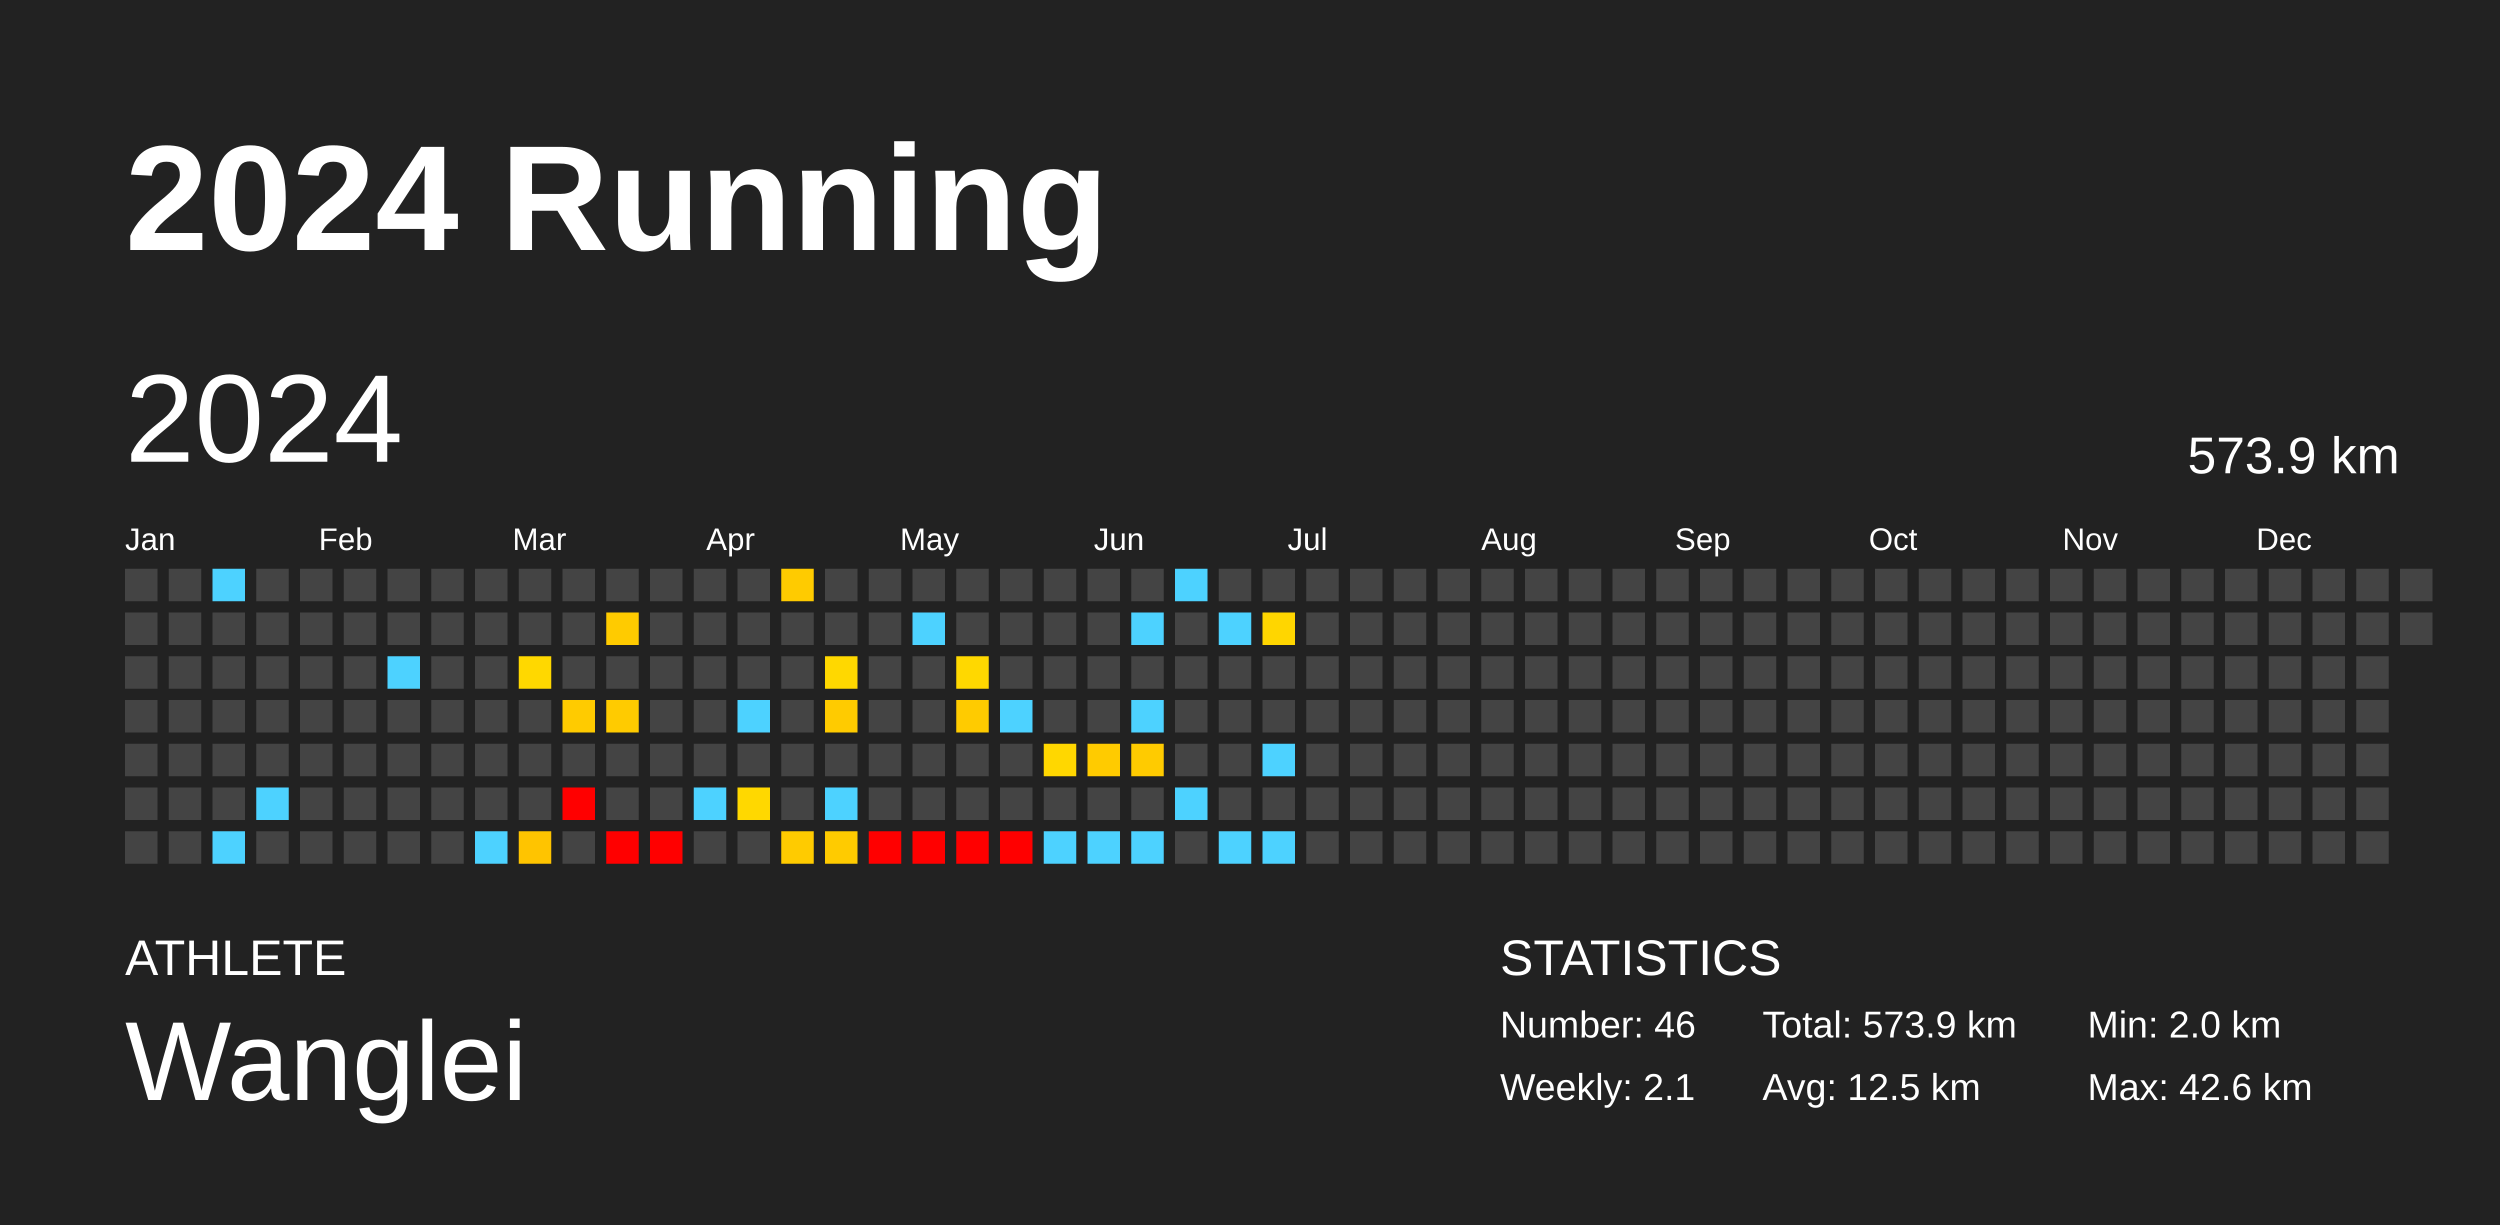
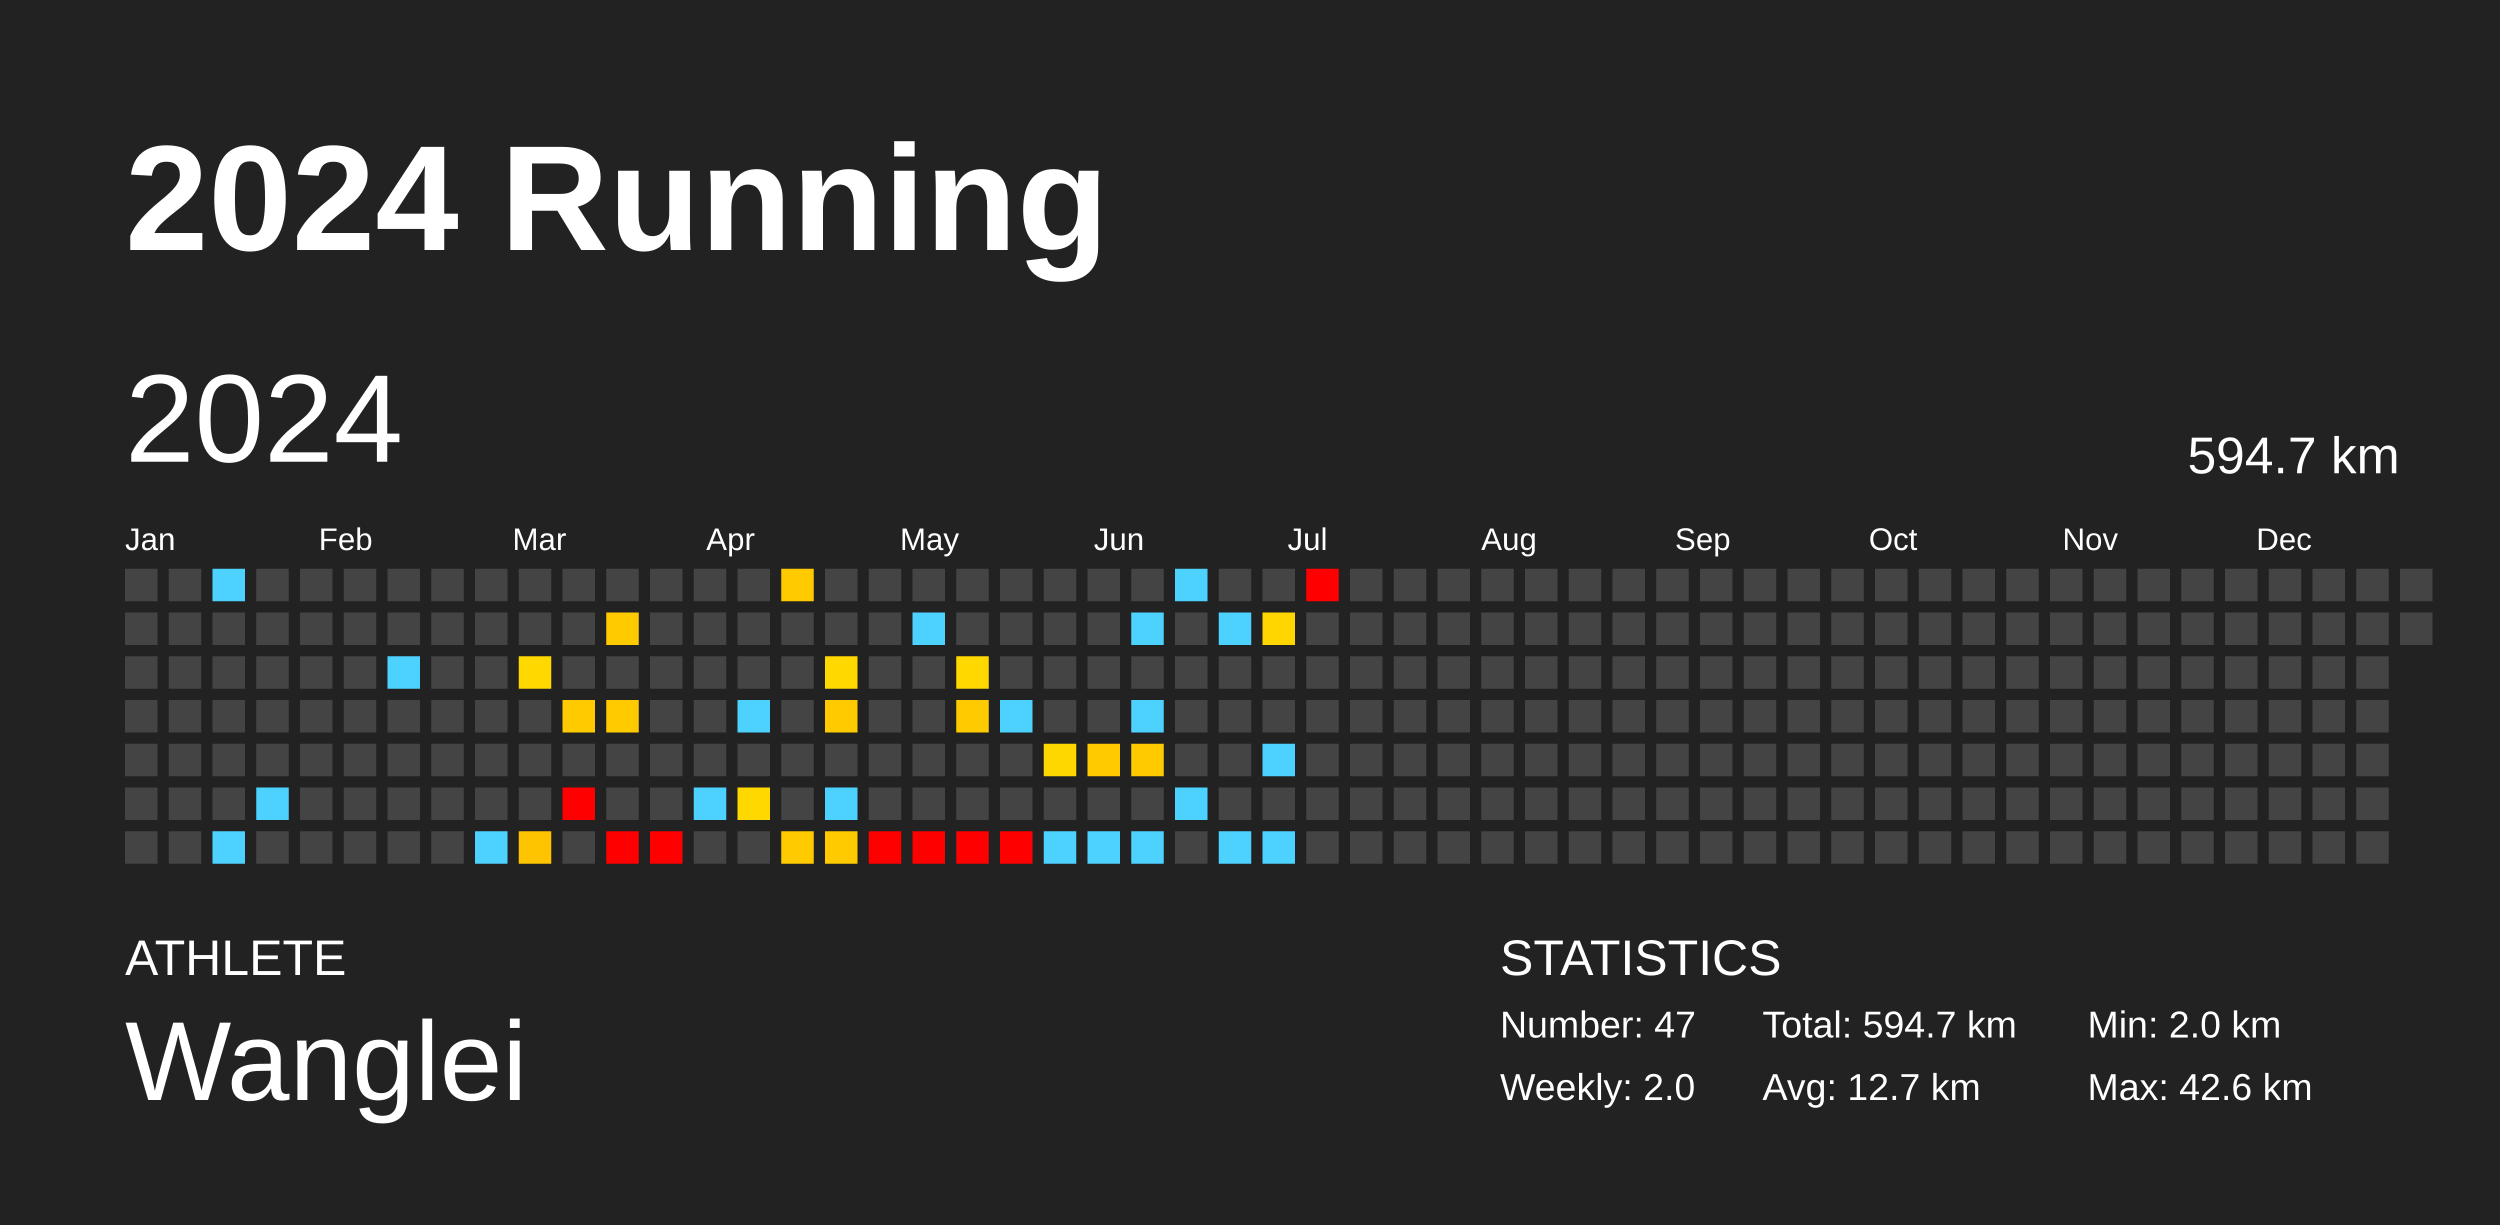
<svg xmlns="http://www.w3.org/2000/svg" baseProfile="full" height="98mm" version="1.1" viewBox="0,0,200,98" width="200mm">
  <defs />
  <rect fill="#222222" height="98" width="200" x="0" y="0" />
  <text fill="#FFFFFF" style="font-size:12px; font-family:Arial; font-weight:bold;" x="10" y="20">2024 Running</text>
  <text fill="#FFFFFF" style="font-size:4px; font-family:Arial" x="10" y="78">ATHLETE</text>
  <text fill="#FFFFFF" style="font-size:9px; font-family:Arial" x="10" y="88">Wanglei</text>
  <text fill="#FFFFFF" style="font-size:4px; font-family:Arial" x="120" y="78">STATISTICS</text>
-   <text fill="#FFFFFF" style="font-size:3px; font-family:Arial" x="120" y="83">Number: 46</text>
-   <text fill="#FFFFFF" style="font-size:3px; font-family:Arial" x="120" y="88">Weekly: 2.1</text>
-   <text fill="#FFFFFF" style="font-size:3px; font-family:Arial" x="141" y="83">Total: 573.9 km</text>
-   <text fill="#FFFFFF" style="font-size:3px; font-family:Arial" x="141" y="88">Avg: 12.5 km</text>
+   <text fill="#FFFFFF" style="font-size:3px; font-family:Arial" x="120" y="83">Number: 47</text>
+   <text fill="#FFFFFF" style="font-size:3px; font-family:Arial" x="120" y="88">Weekly: 2.0</text>
+   <text fill="#FFFFFF" style="font-size:3px; font-family:Arial" x="141" y="83">Total: 594.7 km</text>
+   <text fill="#FFFFFF" style="font-size:3px; font-family:Arial" x="141" y="88">Avg: 12.7 km</text>
  <text fill="#FFFFFF" style="font-size:3px; font-family:Arial" x="167" y="83">Min: 2.0 km</text>
  <text fill="#FFFFFF" style="font-size:3px; font-family:Arial" x="167" y="88">Max: 42.6 km</text>
  <text dominant-baseline="hanging" fill="#FFFFFF" style="font-size:10.0px; font-family:Arial;" x="10" y="30">2024</text>
-   <text dominant-baseline="hanging" fill="#FFFFFF" style="font-size:4.125px; font-family:Arial;" x="175" y="35">573.9 km</text>
+   <text dominant-baseline="hanging" fill="#FFFFFF" style="font-size:4.125px; font-family:Arial;" x="175" y="35">594.7 km</text>
  <text fill="#FFFFFF" style="font-size:2.5px; font-family:Arial" x="10.0" y="44">Jan</text>
  <text fill="#FFFFFF" style="font-size:2.5px; font-family:Arial" x="25.5" y="44">Feb</text>
  <text fill="#FFFFFF" style="font-size:2.5px; font-family:Arial" x="41.0" y="44">Mar</text>
  <text fill="#FFFFFF" style="font-size:2.5px; font-family:Arial" x="56.5" y="44">Apr</text>
  <text fill="#FFFFFF" style="font-size:2.5px; font-family:Arial" x="72.0" y="44">May</text>
  <text fill="#FFFFFF" style="font-size:2.5px; font-family:Arial" x="87.5" y="44">Jun</text>
  <text fill="#FFFFFF" style="font-size:2.5px; font-family:Arial" x="103.0" y="44">Jul</text>
  <text fill="#FFFFFF" style="font-size:2.5px; font-family:Arial" x="118.5" y="44">Aug</text>
  <text fill="#FFFFFF" style="font-size:2.5px; font-family:Arial" x="134.0" y="44">Sep</text>
  <text fill="#FFFFFF" style="font-size:2.5px; font-family:Arial" x="149.5" y="44">Oct</text>
  <text fill="#FFFFFF" style="font-size:2.5px; font-family:Arial" x="165.0" y="44">Nov</text>
  <text fill="#FFFFFF" style="font-size:2.5px; font-family:Arial" x="180.5" y="44">Dec</text>
  <rect fill="#444444" height="2.6" width="2.6" x="10.0" y="45.5" />
  <rect fill="#444444" height="2.6" width="2.6" x="10.0" y="49.0" />
  <rect fill="#444444" height="2.6" width="2.6" x="10.0" y="52.5" />
  <rect fill="#444444" height="2.6" width="2.6" x="10.0" y="56.0" />
  <rect fill="#444444" height="2.6" width="2.6" x="10.0" y="59.5" />
  <rect fill="#444444" height="2.6" width="2.6" x="10.0" y="63.0" />
  <rect fill="#444444" height="2.6" width="2.6" x="10.0" y="66.5" />
  <rect fill="#444444" height="2.6" width="2.6" x="13.5" y="45.5" />
  <rect fill="#444444" height="2.6" width="2.6" x="13.5" y="49.0" />
  <rect fill="#444444" height="2.6" width="2.6" x="13.5" y="52.5" />
  <rect fill="#444444" height="2.6" width="2.6" x="13.5" y="56.0" />
  <rect fill="#444444" height="2.6" width="2.6" x="13.5" y="59.5" />
  <rect fill="#444444" height="2.6" width="2.6" x="13.5" y="63.0" />
  <rect fill="#444444" height="2.6" width="2.6" x="13.5" y="66.5" />
  <rect fill="#4dd2ff" height="2.6" width="2.6" x="17.0" y="45.5" />
  <rect fill="#444444" height="2.6" width="2.6" x="17.0" y="49.0" />
  <rect fill="#444444" height="2.6" width="2.6" x="17.0" y="52.5" />
  <rect fill="#444444" height="2.6" width="2.6" x="17.0" y="56.0" />
  <rect fill="#444444" height="2.6" width="2.6" x="17.0" y="59.5" />
  <rect fill="#444444" height="2.6" width="2.6" x="17.0" y="63.0" />
  <rect fill="#4dd2ff" height="2.6" width="2.6" x="17.0" y="66.5" />
  <rect fill="#444444" height="2.6" width="2.6" x="20.5" y="45.5" />
  <rect fill="#444444" height="2.6" width="2.6" x="20.5" y="49.0" />
  <rect fill="#444444" height="2.6" width="2.6" x="20.5" y="52.5" />
  <rect fill="#444444" height="2.6" width="2.6" x="20.5" y="56.0" />
  <rect fill="#444444" height="2.6" width="2.6" x="20.5" y="59.5" />
  <rect fill="#4dd2ff" height="2.6" width="2.6" x="20.5" y="63.0" />
  <rect fill="#444444" height="2.6" width="2.6" x="20.5" y="66.5" />
  <rect fill="#444444" height="2.6" width="2.6" x="24.0" y="45.5" />
  <rect fill="#444444" height="2.6" width="2.6" x="24.0" y="49.0" />
  <rect fill="#444444" height="2.6" width="2.6" x="24.0" y="52.5" />
  <rect fill="#444444" height="2.6" width="2.6" x="24.0" y="56.0" />
  <rect fill="#444444" height="2.6" width="2.6" x="24.0" y="59.5" />
  <rect fill="#444444" height="2.6" width="2.6" x="24.0" y="63.0" />
  <rect fill="#444444" height="2.6" width="2.6" x="24.0" y="66.5" />
  <rect fill="#444444" height="2.6" width="2.6" x="27.5" y="45.5" />
  <rect fill="#444444" height="2.6" width="2.6" x="27.5" y="49.0" />
  <rect fill="#444444" height="2.6" width="2.6" x="27.5" y="52.5" />
  <rect fill="#444444" height="2.6" width="2.6" x="27.5" y="56.0" />
  <rect fill="#444444" height="2.6" width="2.6" x="27.5" y="59.5" />
  <rect fill="#444444" height="2.6" width="2.6" x="27.5" y="63.0" />
  <rect fill="#444444" height="2.6" width="2.6" x="27.5" y="66.5" />
  <rect fill="#444444" height="2.6" width="2.6" x="31.0" y="45.5" />
  <rect fill="#444444" height="2.6" width="2.6" x="31.0" y="49.0" />
  <rect fill="#4dd2ff" height="2.6" width="2.6" x="31.0" y="52.5" />
  <rect fill="#444444" height="2.6" width="2.6" x="31.0" y="56.0" />
  <rect fill="#444444" height="2.6" width="2.6" x="31.0" y="59.5" />
  <rect fill="#444444" height="2.6" width="2.6" x="31.0" y="63.0" />
  <rect fill="#444444" height="2.6" width="2.6" x="31.0" y="66.5" />
  <rect fill="#444444" height="2.6" width="2.6" x="34.5" y="45.5" />
  <rect fill="#444444" height="2.6" width="2.6" x="34.5" y="49.0" />
  <rect fill="#444444" height="2.6" width="2.6" x="34.5" y="52.5" />
  <rect fill="#444444" height="2.6" width="2.6" x="34.5" y="56.0" />
  <rect fill="#444444" height="2.6" width="2.6" x="34.5" y="59.5" />
  <rect fill="#444444" height="2.6" width="2.6" x="34.5" y="63.0" />
  <rect fill="#444444" height="2.6" width="2.6" x="34.5" y="66.5" />
  <rect fill="#444444" height="2.6" width="2.6" x="38.0" y="45.5" />
  <rect fill="#444444" height="2.6" width="2.6" x="38.0" y="49.0" />
  <rect fill="#444444" height="2.6" width="2.6" x="38.0" y="52.5" />
  <rect fill="#444444" height="2.6" width="2.6" x="38.0" y="56.0" />
  <rect fill="#444444" height="2.6" width="2.6" x="38.0" y="59.5" />
  <rect fill="#444444" height="2.6" width="2.6" x="38.0" y="63.0" />
  <rect fill="#4dd2ff" height="2.6" width="2.6" x="38.0" y="66.5" />
  <rect fill="#444444" height="2.6" width="2.6" x="41.5" y="45.5" />
  <rect fill="#444444" height="2.6" width="2.6" x="41.5" y="49.0" />
  <rect fill="#ffd800" height="2.6" width="2.6" x="41.5" y="52.5" />
  <rect fill="#444444" height="2.6" width="2.6" x="41.5" y="56.0" />
  <rect fill="#444444" height="2.6" width="2.6" x="41.5" y="59.5" />
  <rect fill="#444444" height="2.6" width="2.6" x="41.5" y="63.0" />
  <rect fill="#ffc400" height="2.6" width="2.6" x="41.5" y="66.5" />
  <rect fill="#444444" height="2.6" width="2.6" x="45.0" y="45.5" />
  <rect fill="#444444" height="2.6" width="2.6" x="45.0" y="49.0" />
  <rect fill="#444444" height="2.6" width="2.6" x="45.0" y="52.5" />
  <rect fill="#ffcb00" height="2.6" width="2.6" x="45.0" y="56.0" />
  <rect fill="#444444" height="2.6" width="2.6" x="45.0" y="59.5" />
  <rect fill="red" height="2.6" width="2.6" x="45.0" y="63.0" />
  <rect fill="#444444" height="2.6" width="2.6" x="45.0" y="66.5" />
  <rect fill="#444444" height="2.6" width="2.6" x="48.5" y="45.5" />
  <rect fill="#ffcb00" height="2.6" width="2.6" x="48.5" y="49.0" />
  <rect fill="#444444" height="2.6" width="2.6" x="48.5" y="52.5" />
  <rect fill="#ffcb00" height="2.6" width="2.6" x="48.5" y="56.0" />
  <rect fill="#444444" height="2.6" width="2.6" x="48.5" y="59.5" />
  <rect fill="#444444" height="2.6" width="2.6" x="48.5" y="63.0" />
  <rect fill="red" height="2.6" width="2.6" x="48.5" y="66.5" />
  <rect fill="#444444" height="2.6" width="2.6" x="52.0" y="45.5" />
  <rect fill="#444444" height="2.6" width="2.6" x="52.0" y="49.0" />
  <rect fill="#444444" height="2.6" width="2.6" x="52.0" y="52.5" />
  <rect fill="#444444" height="2.6" width="2.6" x="52.0" y="56.0" />
  <rect fill="#444444" height="2.6" width="2.6" x="52.0" y="59.5" />
  <rect fill="#444444" height="2.6" width="2.6" x="52.0" y="63.0" />
  <rect fill="red" height="2.6" width="2.6" x="52.0" y="66.5" />
  <rect fill="#444444" height="2.6" width="2.6" x="55.5" y="45.5" />
  <rect fill="#444444" height="2.6" width="2.6" x="55.5" y="49.0" />
  <rect fill="#444444" height="2.6" width="2.6" x="55.5" y="52.5" />
  <rect fill="#444444" height="2.6" width="2.6" x="55.5" y="56.0" />
  <rect fill="#444444" height="2.6" width="2.6" x="55.5" y="59.5" />
  <rect fill="#4dd2ff" height="2.6" width="2.6" x="55.5" y="63.0" />
  <rect fill="#444444" height="2.6" width="2.6" x="55.5" y="66.5" />
  <rect fill="#444444" height="2.6" width="2.6" x="59.0" y="45.5" />
  <rect fill="#444444" height="2.6" width="2.6" x="59.0" y="49.0" />
  <rect fill="#444444" height="2.6" width="2.6" x="59.0" y="52.5" />
  <rect fill="#4dd2ff" height="2.6" width="2.6" x="59.0" y="56.0" />
  <rect fill="#444444" height="2.6" width="2.6" x="59.0" y="59.5" />
  <rect fill="#ffd800" height="2.6" width="2.6" x="59.0" y="63.0" />
  <rect fill="#444444" height="2.6" width="2.6" x="59.0" y="66.5" />
  <rect fill="#ffcb00" height="2.6" width="2.6" x="62.5" y="45.5" />
  <rect fill="#444444" height="2.6" width="2.6" x="62.5" y="49.0" />
  <rect fill="#444444" height="2.6" width="2.6" x="62.5" y="52.5" />
  <rect fill="#444444" height="2.6" width="2.6" x="62.5" y="56.0" />
  <rect fill="#444444" height="2.6" width="2.6" x="62.5" y="59.5" />
  <rect fill="#444444" height="2.6" width="2.6" x="62.5" y="63.0" />
  <rect fill="#ffcb00" height="2.6" width="2.6" x="62.5" y="66.5" />
  <rect fill="#444444" height="2.6" width="2.6" x="66.0" y="45.5" />
  <rect fill="#444444" height="2.6" width="2.6" x="66.0" y="49.0" />
  <rect fill="#ffd800" height="2.6" width="2.6" x="66.0" y="52.5" />
  <rect fill="#ffcb00" height="2.6" width="2.6" x="66.0" y="56.0" />
  <rect fill="#444444" height="2.6" width="2.6" x="66.0" y="59.5" />
  <rect fill="#4dd2ff" height="2.6" width="2.6" x="66.0" y="63.0" />
  <rect fill="#ffcb00" height="2.6" width="2.6" x="66.0" y="66.5" />
  <rect fill="#444444" height="2.6" width="2.6" x="69.5" y="45.5" />
  <rect fill="#444444" height="2.6" width="2.6" x="69.5" y="49.0" />
  <rect fill="#444444" height="2.6" width="2.6" x="69.5" y="52.5" />
  <rect fill="#444444" height="2.6" width="2.6" x="69.5" y="56.0" />
  <rect fill="#444444" height="2.6" width="2.6" x="69.5" y="59.5" />
  <rect fill="#444444" height="2.6" width="2.6" x="69.5" y="63.0" />
  <rect fill="red" height="2.6" width="2.6" x="69.5" y="66.5" />
  <rect fill="#444444" height="2.6" width="2.6" x="73.0" y="45.5" />
  <rect fill="#4dd2ff" height="2.6" width="2.6" x="73.0" y="49.0" />
  <rect fill="#444444" height="2.6" width="2.6" x="73.0" y="52.5" />
  <rect fill="#444444" height="2.6" width="2.6" x="73.0" y="56.0" />
  <rect fill="#444444" height="2.6" width="2.6" x="73.0" y="59.5" />
  <rect fill="#444444" height="2.6" width="2.6" x="73.0" y="63.0" />
  <rect fill="red" height="2.6" width="2.6" x="73.0" y="66.5" />
  <rect fill="#444444" height="2.6" width="2.6" x="76.5" y="45.5" />
  <rect fill="#444444" height="2.6" width="2.6" x="76.5" y="49.0" />
  <rect fill="#ffd800" height="2.6" width="2.6" x="76.5" y="52.5" />
  <rect fill="#ffcb00" height="2.6" width="2.6" x="76.5" y="56.0" />
  <rect fill="#444444" height="2.6" width="2.6" x="76.5" y="59.5" />
  <rect fill="#444444" height="2.6" width="2.6" x="76.5" y="63.0" />
  <rect fill="red" height="2.6" width="2.6" x="76.5" y="66.5" />
  <rect fill="#444444" height="2.6" width="2.6" x="80.0" y="45.5" />
  <rect fill="#444444" height="2.6" width="2.6" x="80.0" y="49.0" />
  <rect fill="#444444" height="2.6" width="2.6" x="80.0" y="52.5" />
  <rect fill="#4dd2ff" height="2.6" width="2.6" x="80.0" y="56.0" />
  <rect fill="#444444" height="2.6" width="2.6" x="80.0" y="59.5" />
  <rect fill="#444444" height="2.6" width="2.6" x="80.0" y="63.0" />
  <rect fill="red" height="2.6" width="2.6" x="80.0" y="66.5" />
  <rect fill="#444444" height="2.6" width="2.6" x="83.5" y="45.5" />
  <rect fill="#444444" height="2.6" width="2.6" x="83.5" y="49.0" />
  <rect fill="#444444" height="2.6" width="2.6" x="83.5" y="52.5" />
  <rect fill="#444444" height="2.6" width="2.6" x="83.5" y="56.0" />
  <rect fill="#ffd700" height="2.6" width="2.6" x="83.5" y="59.5" />
  <rect fill="#444444" height="2.6" width="2.6" x="83.5" y="63.0" />
  <rect fill="#4dd2ff" height="2.6" width="2.6" x="83.5" y="66.5" />
  <rect fill="#444444" height="2.6" width="2.6" x="87.0" y="45.5" />
  <rect fill="#444444" height="2.6" width="2.6" x="87.0" y="49.0" />
  <rect fill="#444444" height="2.6" width="2.6" x="87.0" y="52.5" />
  <rect fill="#444444" height="2.6" width="2.6" x="87.0" y="56.0" />
  <rect fill="#ffcb00" height="2.6" width="2.6" x="87.0" y="59.5" />
  <rect fill="#444444" height="2.6" width="2.6" x="87.0" y="63.0" />
  <rect fill="#4dd2ff" height="2.6" width="2.6" x="87.0" y="66.5" />
  <rect fill="#444444" height="2.6" width="2.6" x="90.5" y="45.5" />
  <rect fill="#4dd2ff" height="2.6" width="2.6" x="90.5" y="49.0" />
  <rect fill="#444444" height="2.6" width="2.6" x="90.5" y="52.5" />
  <rect fill="#4dd2ff" height="2.6" width="2.6" x="90.5" y="56.0" />
  <rect fill="#ffcb00" height="2.6" width="2.6" x="90.5" y="59.5" />
  <rect fill="#444444" height="2.6" width="2.6" x="90.5" y="63.0" />
  <rect fill="#4dd2ff" height="2.6" width="2.6" x="90.5" y="66.5" />
  <rect fill="#4dd2ff" height="2.6" width="2.6" x="94.0" y="45.5" />
  <rect fill="#444444" height="2.6" width="2.6" x="94.0" y="49.0" />
  <rect fill="#444444" height="2.6" width="2.6" x="94.0" y="52.5" />
  <rect fill="#444444" height="2.6" width="2.6" x="94.0" y="56.0" />
  <rect fill="#444444" height="2.6" width="2.6" x="94.0" y="59.5" />
  <rect fill="#4dd2ff" height="2.6" width="2.6" x="94.0" y="63.0" />
  <rect fill="#444444" height="2.6" width="2.6" x="94.0" y="66.5" />
  <rect fill="#444444" height="2.6" width="2.6" x="97.5" y="45.5" />
  <rect fill="#4dd2ff" height="2.6" width="2.6" x="97.5" y="49.0" />
  <rect fill="#444444" height="2.6" width="2.6" x="97.5" y="52.5" />
  <rect fill="#444444" height="2.6" width="2.6" x="97.5" y="56.0" />
  <rect fill="#444444" height="2.6" width="2.6" x="97.5" y="59.5" />
  <rect fill="#444444" height="2.6" width="2.6" x="97.5" y="63.0" />
  <rect fill="#4dd2ff" height="2.6" width="2.6" x="97.5" y="66.5" />
  <rect fill="#444444" height="2.6" width="2.6" x="101.0" y="45.5" />
  <rect fill="#ffd600" height="2.6" width="2.6" x="101.0" y="49.0" />
  <rect fill="#444444" height="2.6" width="2.6" x="101.0" y="52.5" />
  <rect fill="#444444" height="2.6" width="2.6" x="101.0" y="56.0" />
  <rect fill="#4dd2ff" height="2.6" width="2.6" x="101.0" y="59.5" />
  <rect fill="#444444" height="2.6" width="2.6" x="101.0" y="63.0" />
  <rect fill="#4dd2ff" height="2.6" width="2.6" x="101.0" y="66.5" />
-   <rect fill="#444444" height="2.6" width="2.6" x="104.5" y="45.5" />
+   <rect fill="red" height="2.6" width="2.6" x="104.5" y="45.5" />
  <rect fill="#444444" height="2.6" width="2.6" x="104.5" y="49.0" />
  <rect fill="#444444" height="2.6" width="2.6" x="104.5" y="52.5" />
  <rect fill="#444444" height="2.6" width="2.6" x="104.5" y="56.0" />
  <rect fill="#444444" height="2.6" width="2.6" x="104.5" y="59.5" />
  <rect fill="#444444" height="2.6" width="2.6" x="104.5" y="63.0" />
  <rect fill="#444444" height="2.6" width="2.6" x="104.5" y="66.5" />
  <rect fill="#444444" height="2.6" width="2.6" x="108.0" y="45.5" />
  <rect fill="#444444" height="2.6" width="2.6" x="108.0" y="49.0" />
  <rect fill="#444444" height="2.6" width="2.6" x="108.0" y="52.5" />
  <rect fill="#444444" height="2.6" width="2.6" x="108.0" y="56.0" />
  <rect fill="#444444" height="2.6" width="2.6" x="108.0" y="59.5" />
  <rect fill="#444444" height="2.6" width="2.6" x="108.0" y="63.0" />
  <rect fill="#444444" height="2.6" width="2.6" x="108.0" y="66.5" />
  <rect fill="#444444" height="2.6" width="2.6" x="111.5" y="45.5" />
  <rect fill="#444444" height="2.6" width="2.6" x="111.5" y="49.0" />
  <rect fill="#444444" height="2.6" width="2.6" x="111.5" y="52.5" />
  <rect fill="#444444" height="2.6" width="2.6" x="111.5" y="56.0" />
  <rect fill="#444444" height="2.6" width="2.6" x="111.5" y="59.5" />
  <rect fill="#444444" height="2.6" width="2.6" x="111.5" y="63.0" />
  <rect fill="#444444" height="2.6" width="2.6" x="111.5" y="66.5" />
  <rect fill="#444444" height="2.6" width="2.6" x="115.0" y="45.5" />
  <rect fill="#444444" height="2.6" width="2.6" x="115.0" y="49.0" />
  <rect fill="#444444" height="2.6" width="2.6" x="115.0" y="52.5" />
  <rect fill="#444444" height="2.6" width="2.6" x="115.0" y="56.0" />
  <rect fill="#444444" height="2.6" width="2.6" x="115.0" y="59.5" />
  <rect fill="#444444" height="2.6" width="2.6" x="115.0" y="63.0" />
  <rect fill="#444444" height="2.6" width="2.6" x="115.0" y="66.5" />
  <rect fill="#444444" height="2.6" width="2.6" x="118.5" y="45.5" />
  <rect fill="#444444" height="2.6" width="2.6" x="118.5" y="49.0" />
  <rect fill="#444444" height="2.6" width="2.6" x="118.5" y="52.5" />
  <rect fill="#444444" height="2.6" width="2.6" x="118.5" y="56.0" />
  <rect fill="#444444" height="2.6" width="2.6" x="118.5" y="59.5" />
  <rect fill="#444444" height="2.6" width="2.6" x="118.5" y="63.0" />
  <rect fill="#444444" height="2.6" width="2.6" x="118.5" y="66.5" />
  <rect fill="#444444" height="2.6" width="2.6" x="122.0" y="45.5" />
  <rect fill="#444444" height="2.6" width="2.6" x="122.0" y="49.0" />
  <rect fill="#444444" height="2.6" width="2.6" x="122.0" y="52.5" />
  <rect fill="#444444" height="2.6" width="2.6" x="122.0" y="56.0" />
  <rect fill="#444444" height="2.6" width="2.6" x="122.0" y="59.5" />
  <rect fill="#444444" height="2.6" width="2.6" x="122.0" y="63.0" />
  <rect fill="#444444" height="2.6" width="2.6" x="122.0" y="66.5" />
  <rect fill="#444444" height="2.6" width="2.6" x="125.5" y="45.5" />
  <rect fill="#444444" height="2.6" width="2.6" x="125.5" y="49.0" />
  <rect fill="#444444" height="2.6" width="2.6" x="125.5" y="52.5" />
  <rect fill="#444444" height="2.6" width="2.6" x="125.5" y="56.0" />
  <rect fill="#444444" height="2.6" width="2.6" x="125.5" y="59.5" />
  <rect fill="#444444" height="2.6" width="2.6" x="125.5" y="63.0" />
  <rect fill="#444444" height="2.6" width="2.6" x="125.5" y="66.5" />
  <rect fill="#444444" height="2.6" width="2.6" x="129.0" y="45.5" />
  <rect fill="#444444" height="2.6" width="2.6" x="129.0" y="49.0" />
  <rect fill="#444444" height="2.6" width="2.6" x="129.0" y="52.5" />
  <rect fill="#444444" height="2.6" width="2.6" x="129.0" y="56.0" />
  <rect fill="#444444" height="2.6" width="2.6" x="129.0" y="59.5" />
  <rect fill="#444444" height="2.6" width="2.6" x="129.0" y="63.0" />
  <rect fill="#444444" height="2.6" width="2.6" x="129.0" y="66.5" />
  <rect fill="#444444" height="2.6" width="2.6" x="132.5" y="45.5" />
  <rect fill="#444444" height="2.6" width="2.6" x="132.5" y="49.0" />
  <rect fill="#444444" height="2.6" width="2.6" x="132.5" y="52.5" />
  <rect fill="#444444" height="2.6" width="2.6" x="132.5" y="56.0" />
  <rect fill="#444444" height="2.6" width="2.6" x="132.5" y="59.5" />
  <rect fill="#444444" height="2.6" width="2.6" x="132.5" y="63.0" />
  <rect fill="#444444" height="2.6" width="2.6" x="132.5" y="66.5" />
  <rect fill="#444444" height="2.6" width="2.6" x="136.0" y="45.5" />
  <rect fill="#444444" height="2.6" width="2.6" x="136.0" y="49.0" />
  <rect fill="#444444" height="2.6" width="2.6" x="136.0" y="52.5" />
  <rect fill="#444444" height="2.6" width="2.6" x="136.0" y="56.0" />
  <rect fill="#444444" height="2.6" width="2.6" x="136.0" y="59.5" />
  <rect fill="#444444" height="2.6" width="2.6" x="136.0" y="63.0" />
  <rect fill="#444444" height="2.6" width="2.6" x="136.0" y="66.5" />
  <rect fill="#444444" height="2.6" width="2.6" x="139.5" y="45.5" />
  <rect fill="#444444" height="2.6" width="2.6" x="139.5" y="49.0" />
  <rect fill="#444444" height="2.6" width="2.6" x="139.5" y="52.5" />
  <rect fill="#444444" height="2.6" width="2.6" x="139.5" y="56.0" />
  <rect fill="#444444" height="2.6" width="2.6" x="139.5" y="59.5" />
  <rect fill="#444444" height="2.6" width="2.6" x="139.5" y="63.0" />
  <rect fill="#444444" height="2.6" width="2.6" x="139.5" y="66.5" />
  <rect fill="#444444" height="2.6" width="2.6" x="143.0" y="45.5" />
  <rect fill="#444444" height="2.6" width="2.6" x="143.0" y="49.0" />
  <rect fill="#444444" height="2.6" width="2.6" x="143.0" y="52.5" />
  <rect fill="#444444" height="2.6" width="2.6" x="143.0" y="56.0" />
  <rect fill="#444444" height="2.6" width="2.6" x="143.0" y="59.5" />
  <rect fill="#444444" height="2.6" width="2.6" x="143.0" y="63.0" />
  <rect fill="#444444" height="2.6" width="2.6" x="143.0" y="66.5" />
  <rect fill="#444444" height="2.6" width="2.6" x="146.5" y="45.5" />
  <rect fill="#444444" height="2.6" width="2.6" x="146.5" y="49.0" />
  <rect fill="#444444" height="2.6" width="2.6" x="146.5" y="52.5" />
  <rect fill="#444444" height="2.6" width="2.6" x="146.5" y="56.0" />
  <rect fill="#444444" height="2.6" width="2.6" x="146.5" y="59.5" />
  <rect fill="#444444" height="2.6" width="2.6" x="146.5" y="63.0" />
  <rect fill="#444444" height="2.6" width="2.6" x="146.5" y="66.5" />
  <rect fill="#444444" height="2.6" width="2.6" x="150.0" y="45.5" />
  <rect fill="#444444" height="2.6" width="2.6" x="150.0" y="49.0" />
  <rect fill="#444444" height="2.6" width="2.6" x="150.0" y="52.5" />
  <rect fill="#444444" height="2.6" width="2.6" x="150.0" y="56.0" />
  <rect fill="#444444" height="2.6" width="2.6" x="150.0" y="59.5" />
  <rect fill="#444444" height="2.6" width="2.6" x="150.0" y="63.0" />
  <rect fill="#444444" height="2.6" width="2.6" x="150.0" y="66.5" />
  <rect fill="#444444" height="2.6" width="2.6" x="153.5" y="45.5" />
  <rect fill="#444444" height="2.6" width="2.6" x="153.5" y="49.0" />
  <rect fill="#444444" height="2.6" width="2.6" x="153.5" y="52.5" />
  <rect fill="#444444" height="2.6" width="2.6" x="153.5" y="56.0" />
  <rect fill="#444444" height="2.6" width="2.6" x="153.5" y="59.5" />
  <rect fill="#444444" height="2.6" width="2.6" x="153.5" y="63.0" />
  <rect fill="#444444" height="2.6" width="2.6" x="153.5" y="66.5" />
  <rect fill="#444444" height="2.6" width="2.6" x="157.0" y="45.5" />
  <rect fill="#444444" height="2.6" width="2.6" x="157.0" y="49.0" />
  <rect fill="#444444" height="2.6" width="2.6" x="157.0" y="52.5" />
  <rect fill="#444444" height="2.6" width="2.6" x="157.0" y="56.0" />
  <rect fill="#444444" height="2.6" width="2.6" x="157.0" y="59.5" />
  <rect fill="#444444" height="2.6" width="2.6" x="157.0" y="63.0" />
  <rect fill="#444444" height="2.6" width="2.6" x="157.0" y="66.5" />
  <rect fill="#444444" height="2.6" width="2.6" x="160.5" y="45.5" />
  <rect fill="#444444" height="2.6" width="2.6" x="160.5" y="49.0" />
  <rect fill="#444444" height="2.6" width="2.6" x="160.5" y="52.5" />
  <rect fill="#444444" height="2.6" width="2.6" x="160.5" y="56.0" />
  <rect fill="#444444" height="2.6" width="2.6" x="160.5" y="59.5" />
  <rect fill="#444444" height="2.6" width="2.6" x="160.5" y="63.0" />
  <rect fill="#444444" height="2.6" width="2.6" x="160.5" y="66.5" />
  <rect fill="#444444" height="2.6" width="2.6" x="164.0" y="45.5" />
  <rect fill="#444444" height="2.6" width="2.6" x="164.0" y="49.0" />
  <rect fill="#444444" height="2.6" width="2.6" x="164.0" y="52.5" />
  <rect fill="#444444" height="2.6" width="2.6" x="164.0" y="56.0" />
  <rect fill="#444444" height="2.6" width="2.6" x="164.0" y="59.5" />
  <rect fill="#444444" height="2.6" width="2.6" x="164.0" y="63.0" />
  <rect fill="#444444" height="2.6" width="2.6" x="164.0" y="66.5" />
  <rect fill="#444444" height="2.6" width="2.6" x="167.5" y="45.5" />
  <rect fill="#444444" height="2.6" width="2.6" x="167.5" y="49.0" />
  <rect fill="#444444" height="2.6" width="2.6" x="167.5" y="52.5" />
  <rect fill="#444444" height="2.6" width="2.6" x="167.5" y="56.0" />
  <rect fill="#444444" height="2.6" width="2.6" x="167.5" y="59.5" />
  <rect fill="#444444" height="2.6" width="2.6" x="167.5" y="63.0" />
  <rect fill="#444444" height="2.6" width="2.6" x="167.5" y="66.5" />
  <rect fill="#444444" height="2.6" width="2.6" x="171.0" y="45.5" />
  <rect fill="#444444" height="2.6" width="2.6" x="171.0" y="49.0" />
  <rect fill="#444444" height="2.6" width="2.6" x="171.0" y="52.5" />
  <rect fill="#444444" height="2.6" width="2.6" x="171.0" y="56.0" />
  <rect fill="#444444" height="2.6" width="2.6" x="171.0" y="59.5" />
  <rect fill="#444444" height="2.6" width="2.6" x="171.0" y="63.0" />
  <rect fill="#444444" height="2.6" width="2.6" x="171.0" y="66.5" />
  <rect fill="#444444" height="2.6" width="2.6" x="174.5" y="45.5" />
  <rect fill="#444444" height="2.6" width="2.6" x="174.5" y="49.0" />
  <rect fill="#444444" height="2.6" width="2.6" x="174.5" y="52.5" />
  <rect fill="#444444" height="2.6" width="2.6" x="174.5" y="56.0" />
  <rect fill="#444444" height="2.6" width="2.6" x="174.5" y="59.5" />
  <rect fill="#444444" height="2.6" width="2.6" x="174.5" y="63.0" />
  <rect fill="#444444" height="2.6" width="2.6" x="174.5" y="66.5" />
  <rect fill="#444444" height="2.6" width="2.6" x="178.0" y="45.5" />
  <rect fill="#444444" height="2.6" width="2.6" x="178.0" y="49.0" />
  <rect fill="#444444" height="2.6" width="2.6" x="178.0" y="52.5" />
  <rect fill="#444444" height="2.6" width="2.6" x="178.0" y="56.0" />
  <rect fill="#444444" height="2.6" width="2.6" x="178.0" y="59.5" />
  <rect fill="#444444" height="2.6" width="2.6" x="178.0" y="63.0" />
  <rect fill="#444444" height="2.6" width="2.6" x="178.0" y="66.5" />
  <rect fill="#444444" height="2.6" width="2.6" x="181.5" y="45.5" />
  <rect fill="#444444" height="2.6" width="2.6" x="181.5" y="49.0" />
  <rect fill="#444444" height="2.6" width="2.6" x="181.5" y="52.5" />
  <rect fill="#444444" height="2.6" width="2.6" x="181.5" y="56.0" />
  <rect fill="#444444" height="2.6" width="2.6" x="181.5" y="59.5" />
  <rect fill="#444444" height="2.6" width="2.6" x="181.5" y="63.0" />
  <rect fill="#444444" height="2.6" width="2.6" x="181.5" y="66.5" />
  <rect fill="#444444" height="2.6" width="2.6" x="185.0" y="45.5" />
  <rect fill="#444444" height="2.6" width="2.6" x="185.0" y="49.0" />
  <rect fill="#444444" height="2.6" width="2.6" x="185.0" y="52.5" />
  <rect fill="#444444" height="2.6" width="2.6" x="185.0" y="56.0" />
  <rect fill="#444444" height="2.6" width="2.6" x="185.0" y="59.5" />
  <rect fill="#444444" height="2.6" width="2.6" x="185.0" y="63.0" />
  <rect fill="#444444" height="2.6" width="2.6" x="185.0" y="66.5" />
  <rect fill="#444444" height="2.6" width="2.6" x="188.5" y="45.5" />
  <rect fill="#444444" height="2.6" width="2.6" x="188.5" y="49.0" />
  <rect fill="#444444" height="2.6" width="2.6" x="188.5" y="52.5" />
  <rect fill="#444444" height="2.6" width="2.6" x="188.5" y="56.0" />
  <rect fill="#444444" height="2.6" width="2.6" x="188.5" y="59.5" />
  <rect fill="#444444" height="2.6" width="2.6" x="188.5" y="63.0" />
  <rect fill="#444444" height="2.6" width="2.6" x="188.5" y="66.5" />
  <rect fill="#444444" height="2.6" width="2.6" x="192.0" y="45.5" />
  <rect fill="#444444" height="2.6" width="2.6" x="192.0" y="49.0" />
</svg>
